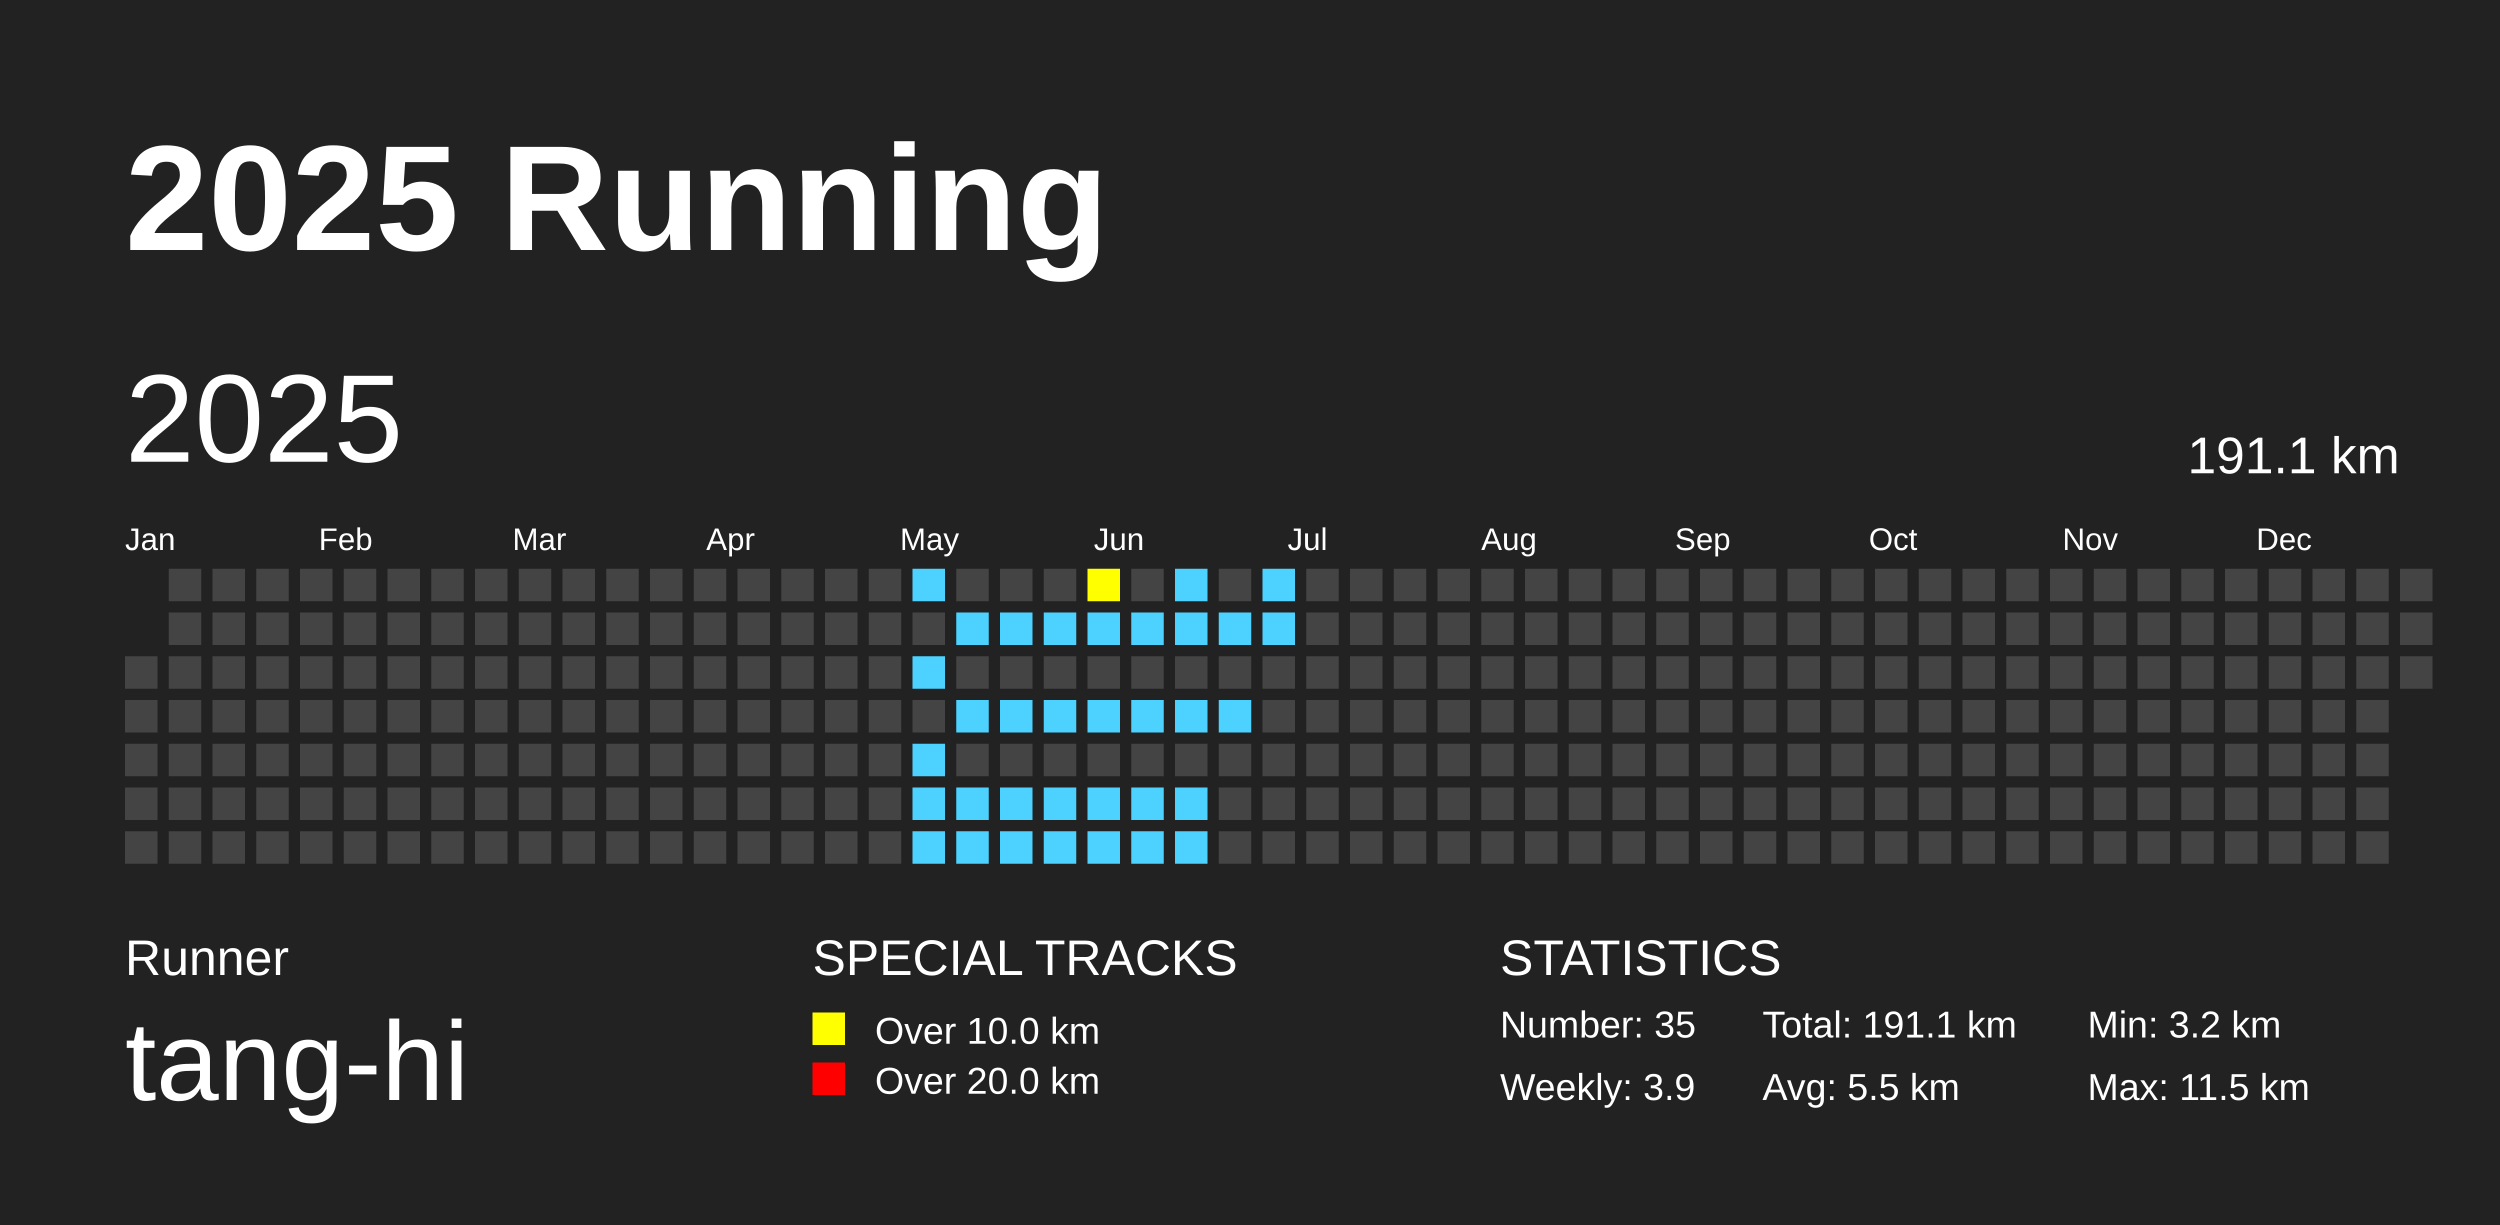
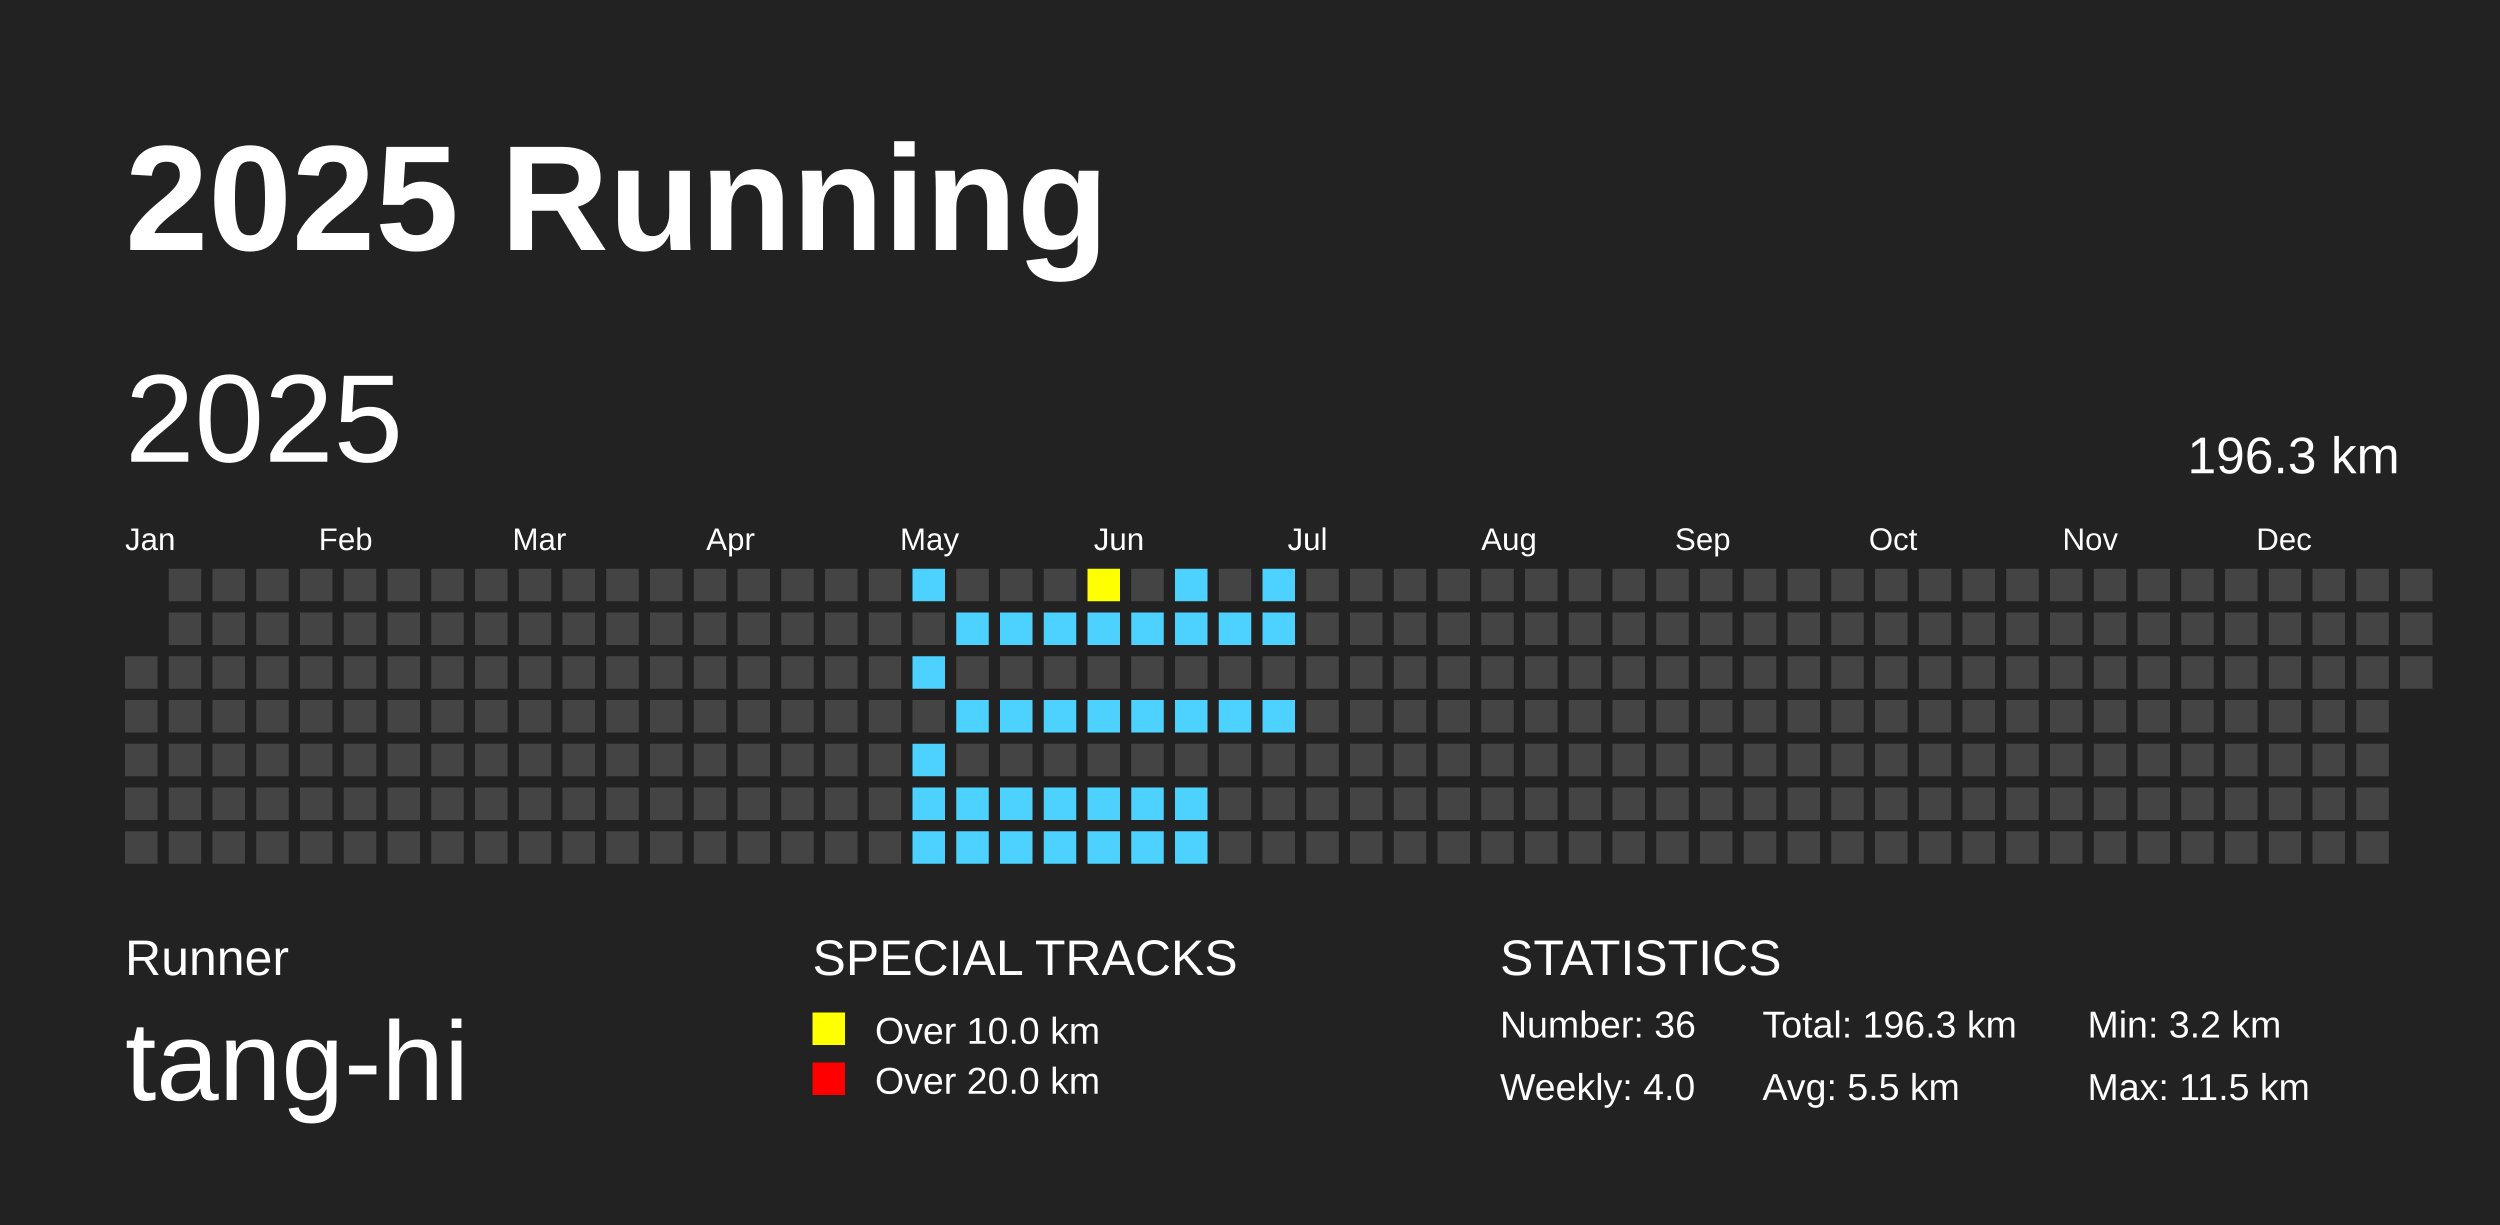
<svg xmlns="http://www.w3.org/2000/svg" baseProfile="full" height="98mm" version="1.1" viewBox="0,0,200,98" width="200mm">
  <defs />
  <rect fill="#222222" height="98" width="200" x="0" y="0" />
  <text fill="#FFFFFF" style="font-size:12px; font-family:Arial; font-weight:bold;" x="10" y="20">2025 Running</text>
  <text fill="#FFFFFF" style="font-size:4px; font-family:Arial" x="10" y="78">Runner</text>
  <text fill="#FFFFFF" style="font-size:9px; font-family:Arial" x="10" y="88">tang-hi</text>
  <text fill="#FFFFFF" style="font-size:4px; font-family:Arial" x="65" y="78">SPECIAL TRACKS</text>
  <rect fill="yellow" height="2.6" width="2.6" x="65" y="81" />
  <text fill="#FFFFFF" style="font-size:3px; font-family:Arial" x="70" y="83.5">Over 10.0 km</text>
  <rect fill="red" height="2.6" width="2.6" x="65" y="85" />
  <text fill="#FFFFFF" style="font-size:3px; font-family:Arial" x="70" y="87.5">Over 20.0 km</text>
  <text fill="#FFFFFF" style="font-size:4px; font-family:Arial" x="120" y="78">STATISTICS</text>
-   <text fill="#FFFFFF" style="font-size:3px; font-family:Arial" x="120" y="83">Number: 35</text>
-   <text fill="#FFFFFF" style="font-size:3px; font-family:Arial" x="120" y="88">Weekly: 3.9</text>
-   <text fill="#FFFFFF" style="font-size:3px; font-family:Arial" x="141" y="83">Total: 191.1 km</text>
+   <text fill="#FFFFFF" style="font-size:3px; font-family:Arial" x="120" y="83">Number: 36</text>
+   <text fill="#FFFFFF" style="font-size:3px; font-family:Arial" x="120" y="88">Weekly: 4.0</text>
+   <text fill="#FFFFFF" style="font-size:3px; font-family:Arial" x="141" y="83">Total: 196.3 km</text>
  <text fill="#FFFFFF" style="font-size:3px; font-family:Arial" x="141" y="88">Avg: 5.5 km</text>
  <text fill="#FFFFFF" style="font-size:3px; font-family:Arial" x="167" y="83">Min: 3.2 km</text>
  <text fill="#FFFFFF" style="font-size:3px; font-family:Arial" x="167" y="88">Max: 11.5 km</text>
  <text dominant-baseline="hanging" fill="#FFFFFF" style="font-size:10.0px; font-family:Arial;" x="10" y="30">2025</text>
-   <text dominant-baseline="hanging" fill="#FFFFFF" style="font-size:4.125px; font-family:Arial;" x="175" y="35">191.1 km</text>
+   <text dominant-baseline="hanging" fill="#FFFFFF" style="font-size:4.125px; font-family:Arial;" x="175" y="35">196.3 km</text>
  <text fill="#FFFFFF" style="font-size:2.5px; font-family:Arial" x="10.0" y="44">Jan</text>
  <text fill="#FFFFFF" style="font-size:2.5px; font-family:Arial" x="25.5" y="44">Feb</text>
  <text fill="#FFFFFF" style="font-size:2.5px; font-family:Arial" x="41.0" y="44">Mar</text>
  <text fill="#FFFFFF" style="font-size:2.5px; font-family:Arial" x="56.5" y="44">Apr</text>
  <text fill="#FFFFFF" style="font-size:2.5px; font-family:Arial" x="72.0" y="44">May</text>
  <text fill="#FFFFFF" style="font-size:2.5px; font-family:Arial" x="87.5" y="44">Jun</text>
  <text fill="#FFFFFF" style="font-size:2.5px; font-family:Arial" x="103.0" y="44">Jul</text>
  <text fill="#FFFFFF" style="font-size:2.5px; font-family:Arial" x="118.5" y="44">Aug</text>
  <text fill="#FFFFFF" style="font-size:2.5px; font-family:Arial" x="134.0" y="44">Sep</text>
  <text fill="#FFFFFF" style="font-size:2.5px; font-family:Arial" x="149.5" y="44">Oct</text>
  <text fill="#FFFFFF" style="font-size:2.5px; font-family:Arial" x="165.0" y="44">Nov</text>
  <text fill="#FFFFFF" style="font-size:2.5px; font-family:Arial" x="180.5" y="44">Dec</text>
  <rect fill="#444444" height="2.6" width="2.6" x="10.0" y="52.5" />
  <rect fill="#444444" height="2.6" width="2.6" x="10.0" y="56.0" />
  <rect fill="#444444" height="2.6" width="2.6" x="10.0" y="59.5" />
  <rect fill="#444444" height="2.6" width="2.6" x="10.0" y="63.0" />
  <rect fill="#444444" height="2.6" width="2.6" x="10.0" y="66.5" />
  <rect fill="#444444" height="2.6" width="2.6" x="13.5" y="45.5" />
  <rect fill="#444444" height="2.6" width="2.6" x="13.5" y="49.0" />
  <rect fill="#444444" height="2.6" width="2.6" x="13.5" y="52.5" />
  <rect fill="#444444" height="2.6" width="2.6" x="13.5" y="56.0" />
  <rect fill="#444444" height="2.6" width="2.6" x="13.5" y="59.5" />
  <rect fill="#444444" height="2.6" width="2.6" x="13.5" y="63.0" />
  <rect fill="#444444" height="2.6" width="2.6" x="13.5" y="66.5" />
  <rect fill="#444444" height="2.6" width="2.6" x="17.0" y="45.5" />
  <rect fill="#444444" height="2.6" width="2.6" x="17.0" y="49.0" />
  <rect fill="#444444" height="2.6" width="2.6" x="17.0" y="52.5" />
  <rect fill="#444444" height="2.6" width="2.6" x="17.0" y="56.0" />
  <rect fill="#444444" height="2.6" width="2.6" x="17.0" y="59.5" />
  <rect fill="#444444" height="2.6" width="2.6" x="17.0" y="63.0" />
  <rect fill="#444444" height="2.6" width="2.6" x="17.0" y="66.5" />
  <rect fill="#444444" height="2.6" width="2.6" x="20.5" y="45.5" />
  <rect fill="#444444" height="2.6" width="2.6" x="20.5" y="49.0" />
  <rect fill="#444444" height="2.6" width="2.6" x="20.5" y="52.5" />
  <rect fill="#444444" height="2.6" width="2.6" x="20.5" y="56.0" />
  <rect fill="#444444" height="2.6" width="2.6" x="20.5" y="59.5" />
  <rect fill="#444444" height="2.6" width="2.6" x="20.5" y="63.0" />
  <rect fill="#444444" height="2.6" width="2.6" x="20.5" y="66.5" />
  <rect fill="#444444" height="2.6" width="2.6" x="24.0" y="45.5" />
  <rect fill="#444444" height="2.6" width="2.6" x="24.0" y="49.0" />
  <rect fill="#444444" height="2.6" width="2.6" x="24.0" y="52.5" />
  <rect fill="#444444" height="2.6" width="2.6" x="24.0" y="56.0" />
  <rect fill="#444444" height="2.6" width="2.6" x="24.0" y="59.5" />
  <rect fill="#444444" height="2.6" width="2.6" x="24.0" y="63.0" />
  <rect fill="#444444" height="2.6" width="2.6" x="24.0" y="66.5" />
  <rect fill="#444444" height="2.6" width="2.6" x="27.5" y="45.5" />
  <rect fill="#444444" height="2.6" width="2.6" x="27.5" y="49.0" />
  <rect fill="#444444" height="2.6" width="2.6" x="27.5" y="52.5" />
  <rect fill="#444444" height="2.6" width="2.6" x="27.5" y="56.0" />
  <rect fill="#444444" height="2.6" width="2.6" x="27.5" y="59.5" />
  <rect fill="#444444" height="2.6" width="2.6" x="27.5" y="63.0" />
  <rect fill="#444444" height="2.6" width="2.6" x="27.5" y="66.5" />
  <rect fill="#444444" height="2.6" width="2.6" x="31.0" y="45.5" />
  <rect fill="#444444" height="2.6" width="2.6" x="31.0" y="49.0" />
  <rect fill="#444444" height="2.6" width="2.6" x="31.0" y="52.5" />
  <rect fill="#444444" height="2.6" width="2.6" x="31.0" y="56.0" />
  <rect fill="#444444" height="2.6" width="2.6" x="31.0" y="59.5" />
  <rect fill="#444444" height="2.6" width="2.6" x="31.0" y="63.0" />
  <rect fill="#444444" height="2.6" width="2.6" x="31.0" y="66.5" />
  <rect fill="#444444" height="2.6" width="2.6" x="34.5" y="45.5" />
  <rect fill="#444444" height="2.6" width="2.6" x="34.5" y="49.0" />
  <rect fill="#444444" height="2.6" width="2.6" x="34.5" y="52.5" />
  <rect fill="#444444" height="2.6" width="2.6" x="34.5" y="56.0" />
  <rect fill="#444444" height="2.6" width="2.6" x="34.5" y="59.5" />
  <rect fill="#444444" height="2.6" width="2.6" x="34.5" y="63.0" />
  <rect fill="#444444" height="2.6" width="2.6" x="34.5" y="66.5" />
  <rect fill="#444444" height="2.6" width="2.6" x="38.0" y="45.5" />
  <rect fill="#444444" height="2.6" width="2.6" x="38.0" y="49.0" />
  <rect fill="#444444" height="2.6" width="2.6" x="38.0" y="52.5" />
  <rect fill="#444444" height="2.6" width="2.6" x="38.0" y="56.0" />
  <rect fill="#444444" height="2.6" width="2.6" x="38.0" y="59.5" />
  <rect fill="#444444" height="2.6" width="2.6" x="38.0" y="63.0" />
  <rect fill="#444444" height="2.6" width="2.6" x="38.0" y="66.5" />
  <rect fill="#444444" height="2.6" width="2.6" x="41.5" y="45.5" />
  <rect fill="#444444" height="2.6" width="2.6" x="41.5" y="49.0" />
  <rect fill="#444444" height="2.6" width="2.6" x="41.5" y="52.5" />
  <rect fill="#444444" height="2.6" width="2.6" x="41.5" y="56.0" />
  <rect fill="#444444" height="2.6" width="2.6" x="41.5" y="59.5" />
  <rect fill="#444444" height="2.6" width="2.6" x="41.5" y="63.0" />
  <rect fill="#444444" height="2.6" width="2.6" x="41.5" y="66.5" />
  <rect fill="#444444" height="2.6" width="2.6" x="45.0" y="45.5" />
  <rect fill="#444444" height="2.6" width="2.6" x="45.0" y="49.0" />
  <rect fill="#444444" height="2.6" width="2.6" x="45.0" y="52.5" />
  <rect fill="#444444" height="2.6" width="2.6" x="45.0" y="56.0" />
  <rect fill="#444444" height="2.6" width="2.6" x="45.0" y="59.5" />
  <rect fill="#444444" height="2.6" width="2.6" x="45.0" y="63.0" />
  <rect fill="#444444" height="2.6" width="2.6" x="45.0" y="66.5" />
  <rect fill="#444444" height="2.6" width="2.6" x="48.5" y="45.5" />
  <rect fill="#444444" height="2.6" width="2.6" x="48.5" y="49.0" />
  <rect fill="#444444" height="2.6" width="2.6" x="48.5" y="52.5" />
  <rect fill="#444444" height="2.6" width="2.6" x="48.5" y="56.0" />
  <rect fill="#444444" height="2.6" width="2.6" x="48.5" y="59.5" />
  <rect fill="#444444" height="2.6" width="2.6" x="48.5" y="63.0" />
  <rect fill="#444444" height="2.6" width="2.6" x="48.5" y="66.5" />
  <rect fill="#444444" height="2.6" width="2.6" x="52.0" y="45.5" />
  <rect fill="#444444" height="2.6" width="2.6" x="52.0" y="49.0" />
  <rect fill="#444444" height="2.6" width="2.6" x="52.0" y="52.5" />
  <rect fill="#444444" height="2.6" width="2.6" x="52.0" y="56.0" />
  <rect fill="#444444" height="2.6" width="2.6" x="52.0" y="59.5" />
  <rect fill="#444444" height="2.6" width="2.6" x="52.0" y="63.0" />
  <rect fill="#444444" height="2.6" width="2.6" x="52.0" y="66.5" />
  <rect fill="#444444" height="2.6" width="2.6" x="55.5" y="45.5" />
  <rect fill="#444444" height="2.6" width="2.6" x="55.5" y="49.0" />
  <rect fill="#444444" height="2.6" width="2.6" x="55.5" y="52.5" />
  <rect fill="#444444" height="2.6" width="2.6" x="55.5" y="56.0" />
  <rect fill="#444444" height="2.6" width="2.6" x="55.5" y="59.5" />
  <rect fill="#444444" height="2.6" width="2.6" x="55.5" y="63.0" />
  <rect fill="#444444" height="2.6" width="2.6" x="55.5" y="66.5" />
  <rect fill="#444444" height="2.6" width="2.6" x="59.0" y="45.5" />
  <rect fill="#444444" height="2.6" width="2.6" x="59.0" y="49.0" />
  <rect fill="#444444" height="2.6" width="2.6" x="59.0" y="52.5" />
  <rect fill="#444444" height="2.6" width="2.6" x="59.0" y="56.0" />
  <rect fill="#444444" height="2.6" width="2.6" x="59.0" y="59.5" />
  <rect fill="#444444" height="2.6" width="2.6" x="59.0" y="63.0" />
  <rect fill="#444444" height="2.6" width="2.6" x="59.0" y="66.5" />
  <rect fill="#444444" height="2.6" width="2.6" x="62.5" y="45.5" />
  <rect fill="#444444" height="2.6" width="2.6" x="62.5" y="49.0" />
  <rect fill="#444444" height="2.6" width="2.6" x="62.5" y="52.5" />
  <rect fill="#444444" height="2.6" width="2.6" x="62.5" y="56.0" />
  <rect fill="#444444" height="2.6" width="2.6" x="62.5" y="59.5" />
  <rect fill="#444444" height="2.6" width="2.6" x="62.5" y="63.0" />
  <rect fill="#444444" height="2.6" width="2.6" x="62.5" y="66.5" />
  <rect fill="#444444" height="2.6" width="2.6" x="66.0" y="45.5" />
  <rect fill="#444444" height="2.6" width="2.6" x="66.0" y="49.0" />
  <rect fill="#444444" height="2.6" width="2.6" x="66.0" y="52.5" />
  <rect fill="#444444" height="2.6" width="2.6" x="66.0" y="56.0" />
  <rect fill="#444444" height="2.6" width="2.6" x="66.0" y="59.5" />
  <rect fill="#444444" height="2.6" width="2.6" x="66.0" y="63.0" />
  <rect fill="#444444" height="2.6" width="2.6" x="66.0" y="66.5" />
  <rect fill="#444444" height="2.6" width="2.6" x="69.5" y="45.5" />
  <rect fill="#444444" height="2.6" width="2.6" x="69.5" y="49.0" />
  <rect fill="#444444" height="2.6" width="2.6" x="69.5" y="52.5" />
  <rect fill="#444444" height="2.6" width="2.6" x="69.5" y="56.0" />
  <rect fill="#444444" height="2.6" width="2.6" x="69.5" y="59.5" />
  <rect fill="#444444" height="2.6" width="2.6" x="69.5" y="63.0" />
  <rect fill="#444444" height="2.6" width="2.6" x="69.5" y="66.5" />
  <rect fill="#4DD2FF" height="2.6" width="2.6" x="73.0" y="45.5" />
  <rect fill="#444444" height="2.6" width="2.6" x="73.0" y="49.0" />
  <rect fill="#4DD2FF" height="2.6" width="2.6" x="73.0" y="52.5" />
  <rect fill="#444444" height="2.6" width="2.6" x="73.0" y="56.0" />
  <rect fill="#4DD2FF" height="2.6" width="2.6" x="73.0" y="59.5" />
  <rect fill="#4DD2FF" height="2.6" width="2.6" x="73.0" y="63.0" />
  <rect fill="#4DD2FF" height="2.6" width="2.6" x="73.0" y="66.5" />
  <rect fill="#444444" height="2.6" width="2.6" x="76.5" y="45.5" />
  <rect fill="#4DD2FF" height="2.6" width="2.6" x="76.5" y="49.0" />
  <rect fill="#444444" height="2.6" width="2.6" x="76.5" y="52.5" />
  <rect fill="#4DD2FF" height="2.6" width="2.6" x="76.5" y="56.0" />
  <rect fill="#444444" height="2.6" width="2.6" x="76.5" y="59.5" />
  <rect fill="#4DD2FF" height="2.6" width="2.6" x="76.5" y="63.0" />
  <rect fill="#4DD2FF" height="2.6" width="2.6" x="76.5" y="66.5" />
  <rect fill="#444444" height="2.6" width="2.6" x="80.0" y="45.5" />
  <rect fill="#4DD2FF" height="2.6" width="2.6" x="80.0" y="49.0" />
  <rect fill="#444444" height="2.6" width="2.6" x="80.0" y="52.5" />
  <rect fill="#4DD2FF" height="2.6" width="2.6" x="80.0" y="56.0" />
  <rect fill="#444444" height="2.6" width="2.6" x="80.0" y="59.5" />
  <rect fill="#4DD2FF" height="2.6" width="2.6" x="80.0" y="63.0" />
  <rect fill="#4DD2FF" height="2.6" width="2.6" x="80.0" y="66.5" />
  <rect fill="#444444" height="2.6" width="2.6" x="83.5" y="45.5" />
  <rect fill="#4DD2FF" height="2.6" width="2.6" x="83.5" y="49.0" />
  <rect fill="#444444" height="2.6" width="2.6" x="83.5" y="52.5" />
  <rect fill="#4DD2FF" height="2.6" width="2.6" x="83.5" y="56.0" />
  <rect fill="#444444" height="2.6" width="2.6" x="83.5" y="59.5" />
  <rect fill="#4DD2FF" height="2.6" width="2.6" x="83.5" y="63.0" />
  <rect fill="#4DD2FF" height="2.6" width="2.6" x="83.5" y="66.5" />
  <rect fill="yellow" height="2.6" width="2.6" x="87.0" y="45.5" />
  <rect fill="#4DD2FF" height="2.6" width="2.6" x="87.0" y="49.0" />
  <rect fill="#444444" height="2.6" width="2.6" x="87.0" y="52.5" />
  <rect fill="#4DD2FF" height="2.6" width="2.6" x="87.0" y="56.0" />
  <rect fill="#444444" height="2.6" width="2.6" x="87.0" y="59.5" />
  <rect fill="#4DD2FF" height="2.6" width="2.6" x="87.0" y="63.0" />
  <rect fill="#4DD2FF" height="2.6" width="2.6" x="87.0" y="66.5" />
  <rect fill="#444444" height="2.6" width="2.6" x="90.5" y="45.5" />
  <rect fill="#4DD2FF" height="2.6" width="2.6" x="90.5" y="49.0" />
  <rect fill="#444444" height="2.6" width="2.6" x="90.5" y="52.5" />
  <rect fill="#4DD2FF" height="2.6" width="2.6" x="90.5" y="56.0" />
  <rect fill="#444444" height="2.6" width="2.6" x="90.5" y="59.5" />
  <rect fill="#4DD2FF" height="2.6" width="2.6" x="90.5" y="63.0" />
  <rect fill="#4DD2FF" height="2.6" width="2.6" x="90.5" y="66.5" />
  <rect fill="#4DD2FF" height="2.6" width="2.6" x="94.0" y="45.5" />
  <rect fill="#4DD2FF" height="2.6" width="2.6" x="94.0" y="49.0" />
  <rect fill="#444444" height="2.6" width="2.6" x="94.0" y="52.5" />
  <rect fill="#4DD2FF" height="2.6" width="2.6" x="94.0" y="56.0" />
  <rect fill="#444444" height="2.6" width="2.6" x="94.0" y="59.5" />
  <rect fill="#4DD2FF" height="2.6" width="2.6" x="94.0" y="63.0" />
  <rect fill="#4DD2FF" height="2.6" width="2.6" x="94.0" y="66.5" />
  <rect fill="#444444" height="2.6" width="2.6" x="97.5" y="45.5" />
  <rect fill="#4DD2FF" height="2.6" width="2.6" x="97.5" y="49.0" />
  <rect fill="#444444" height="2.6" width="2.6" x="97.5" y="52.5" />
  <rect fill="#4DD2FF" height="2.6" width="2.6" x="97.5" y="56.0" />
  <rect fill="#444444" height="2.6" width="2.6" x="97.5" y="59.5" />
  <rect fill="#444444" height="2.6" width="2.6" x="97.5" y="63.0" />
  <rect fill="#444444" height="2.6" width="2.6" x="97.5" y="66.5" />
  <rect fill="#4DD2FF" height="2.6" width="2.6" x="101.0" y="45.5" />
  <rect fill="#4DD2FF" height="2.6" width="2.6" x="101.0" y="49.0" />
  <rect fill="#444444" height="2.6" width="2.6" x="101.0" y="52.5" />
-   <rect fill="#444444" height="2.6" width="2.6" x="101.0" y="56.0" />
+   <rect fill="#4DD2FF" height="2.6" width="2.6" x="101.0" y="56.0" />
  <rect fill="#444444" height="2.6" width="2.6" x="101.0" y="59.5" />
  <rect fill="#444444" height="2.6" width="2.6" x="101.0" y="63.0" />
  <rect fill="#444444" height="2.6" width="2.6" x="101.0" y="66.5" />
  <rect fill="#444444" height="2.6" width="2.6" x="104.5" y="45.5" />
  <rect fill="#444444" height="2.6" width="2.6" x="104.5" y="49.0" />
  <rect fill="#444444" height="2.6" width="2.6" x="104.5" y="52.5" />
  <rect fill="#444444" height="2.6" width="2.6" x="104.5" y="56.0" />
  <rect fill="#444444" height="2.6" width="2.6" x="104.5" y="59.5" />
  <rect fill="#444444" height="2.6" width="2.6" x="104.5" y="63.0" />
  <rect fill="#444444" height="2.6" width="2.6" x="104.5" y="66.5" />
  <rect fill="#444444" height="2.6" width="2.6" x="108.0" y="45.5" />
  <rect fill="#444444" height="2.6" width="2.6" x="108.0" y="49.0" />
  <rect fill="#444444" height="2.6" width="2.6" x="108.0" y="52.5" />
  <rect fill="#444444" height="2.6" width="2.6" x="108.0" y="56.0" />
  <rect fill="#444444" height="2.6" width="2.6" x="108.0" y="59.5" />
  <rect fill="#444444" height="2.6" width="2.6" x="108.0" y="63.0" />
  <rect fill="#444444" height="2.6" width="2.6" x="108.0" y="66.5" />
  <rect fill="#444444" height="2.6" width="2.6" x="111.5" y="45.5" />
  <rect fill="#444444" height="2.6" width="2.6" x="111.5" y="49.0" />
  <rect fill="#444444" height="2.6" width="2.6" x="111.5" y="52.5" />
  <rect fill="#444444" height="2.6" width="2.6" x="111.5" y="56.0" />
  <rect fill="#444444" height="2.6" width="2.6" x="111.5" y="59.5" />
  <rect fill="#444444" height="2.6" width="2.6" x="111.5" y="63.0" />
  <rect fill="#444444" height="2.6" width="2.6" x="111.5" y="66.5" />
  <rect fill="#444444" height="2.6" width="2.6" x="115.0" y="45.5" />
  <rect fill="#444444" height="2.6" width="2.6" x="115.0" y="49.0" />
  <rect fill="#444444" height="2.6" width="2.6" x="115.0" y="52.5" />
  <rect fill="#444444" height="2.6" width="2.6" x="115.0" y="56.0" />
  <rect fill="#444444" height="2.6" width="2.6" x="115.0" y="59.5" />
  <rect fill="#444444" height="2.6" width="2.6" x="115.0" y="63.0" />
  <rect fill="#444444" height="2.6" width="2.6" x="115.0" y="66.5" />
  <rect fill="#444444" height="2.6" width="2.6" x="118.5" y="45.5" />
  <rect fill="#444444" height="2.6" width="2.6" x="118.5" y="49.0" />
  <rect fill="#444444" height="2.6" width="2.6" x="118.5" y="52.5" />
  <rect fill="#444444" height="2.6" width="2.6" x="118.5" y="56.0" />
  <rect fill="#444444" height="2.6" width="2.6" x="118.5" y="59.5" />
  <rect fill="#444444" height="2.6" width="2.6" x="118.5" y="63.0" />
  <rect fill="#444444" height="2.6" width="2.6" x="118.5" y="66.5" />
  <rect fill="#444444" height="2.6" width="2.6" x="122.0" y="45.5" />
  <rect fill="#444444" height="2.6" width="2.6" x="122.0" y="49.0" />
  <rect fill="#444444" height="2.6" width="2.6" x="122.0" y="52.5" />
  <rect fill="#444444" height="2.6" width="2.6" x="122.0" y="56.0" />
  <rect fill="#444444" height="2.6" width="2.6" x="122.0" y="59.5" />
  <rect fill="#444444" height="2.6" width="2.6" x="122.0" y="63.0" />
  <rect fill="#444444" height="2.6" width="2.6" x="122.0" y="66.5" />
  <rect fill="#444444" height="2.6" width="2.6" x="125.5" y="45.5" />
  <rect fill="#444444" height="2.6" width="2.6" x="125.5" y="49.0" />
  <rect fill="#444444" height="2.6" width="2.6" x="125.5" y="52.5" />
  <rect fill="#444444" height="2.6" width="2.6" x="125.5" y="56.0" />
  <rect fill="#444444" height="2.6" width="2.6" x="125.5" y="59.5" />
  <rect fill="#444444" height="2.6" width="2.6" x="125.5" y="63.0" />
  <rect fill="#444444" height="2.6" width="2.6" x="125.5" y="66.5" />
  <rect fill="#444444" height="2.6" width="2.6" x="129.0" y="45.5" />
  <rect fill="#444444" height="2.6" width="2.6" x="129.0" y="49.0" />
  <rect fill="#444444" height="2.6" width="2.6" x="129.0" y="52.5" />
  <rect fill="#444444" height="2.6" width="2.6" x="129.0" y="56.0" />
  <rect fill="#444444" height="2.6" width="2.6" x="129.0" y="59.5" />
  <rect fill="#444444" height="2.6" width="2.6" x="129.0" y="63.0" />
  <rect fill="#444444" height="2.6" width="2.6" x="129.0" y="66.5" />
  <rect fill="#444444" height="2.6" width="2.6" x="132.5" y="45.5" />
  <rect fill="#444444" height="2.6" width="2.6" x="132.5" y="49.0" />
  <rect fill="#444444" height="2.6" width="2.6" x="132.5" y="52.5" />
  <rect fill="#444444" height="2.6" width="2.6" x="132.5" y="56.0" />
  <rect fill="#444444" height="2.6" width="2.6" x="132.5" y="59.5" />
  <rect fill="#444444" height="2.6" width="2.6" x="132.5" y="63.0" />
  <rect fill="#444444" height="2.6" width="2.6" x="132.5" y="66.5" />
  <rect fill="#444444" height="2.6" width="2.6" x="136.0" y="45.5" />
  <rect fill="#444444" height="2.6" width="2.6" x="136.0" y="49.0" />
  <rect fill="#444444" height="2.6" width="2.6" x="136.0" y="52.5" />
  <rect fill="#444444" height="2.6" width="2.6" x="136.0" y="56.0" />
  <rect fill="#444444" height="2.6" width="2.6" x="136.0" y="59.5" />
  <rect fill="#444444" height="2.6" width="2.6" x="136.0" y="63.0" />
  <rect fill="#444444" height="2.6" width="2.6" x="136.0" y="66.5" />
  <rect fill="#444444" height="2.6" width="2.6" x="139.5" y="45.5" />
  <rect fill="#444444" height="2.6" width="2.6" x="139.5" y="49.0" />
  <rect fill="#444444" height="2.6" width="2.6" x="139.5" y="52.5" />
  <rect fill="#444444" height="2.6" width="2.6" x="139.5" y="56.0" />
  <rect fill="#444444" height="2.6" width="2.6" x="139.5" y="59.5" />
  <rect fill="#444444" height="2.6" width="2.6" x="139.5" y="63.0" />
  <rect fill="#444444" height="2.6" width="2.6" x="139.5" y="66.5" />
  <rect fill="#444444" height="2.6" width="2.6" x="143.0" y="45.5" />
  <rect fill="#444444" height="2.6" width="2.6" x="143.0" y="49.0" />
  <rect fill="#444444" height="2.6" width="2.6" x="143.0" y="52.5" />
  <rect fill="#444444" height="2.6" width="2.6" x="143.0" y="56.0" />
  <rect fill="#444444" height="2.6" width="2.6" x="143.0" y="59.5" />
  <rect fill="#444444" height="2.6" width="2.6" x="143.0" y="63.0" />
  <rect fill="#444444" height="2.6" width="2.6" x="143.0" y="66.5" />
  <rect fill="#444444" height="2.6" width="2.6" x="146.5" y="45.5" />
  <rect fill="#444444" height="2.6" width="2.6" x="146.5" y="49.0" />
  <rect fill="#444444" height="2.6" width="2.6" x="146.5" y="52.5" />
  <rect fill="#444444" height="2.6" width="2.6" x="146.5" y="56.0" />
  <rect fill="#444444" height="2.6" width="2.6" x="146.5" y="59.5" />
  <rect fill="#444444" height="2.6" width="2.6" x="146.5" y="63.0" />
  <rect fill="#444444" height="2.6" width="2.6" x="146.5" y="66.5" />
  <rect fill="#444444" height="2.6" width="2.6" x="150.0" y="45.5" />
  <rect fill="#444444" height="2.6" width="2.6" x="150.0" y="49.0" />
  <rect fill="#444444" height="2.6" width="2.6" x="150.0" y="52.5" />
  <rect fill="#444444" height="2.6" width="2.6" x="150.0" y="56.0" />
  <rect fill="#444444" height="2.6" width="2.6" x="150.0" y="59.5" />
  <rect fill="#444444" height="2.6" width="2.6" x="150.0" y="63.0" />
  <rect fill="#444444" height="2.6" width="2.6" x="150.0" y="66.5" />
  <rect fill="#444444" height="2.6" width="2.6" x="153.5" y="45.5" />
  <rect fill="#444444" height="2.6" width="2.6" x="153.5" y="49.0" />
  <rect fill="#444444" height="2.6" width="2.6" x="153.5" y="52.5" />
  <rect fill="#444444" height="2.6" width="2.6" x="153.5" y="56.0" />
  <rect fill="#444444" height="2.6" width="2.6" x="153.5" y="59.5" />
  <rect fill="#444444" height="2.6" width="2.6" x="153.5" y="63.0" />
  <rect fill="#444444" height="2.6" width="2.6" x="153.5" y="66.5" />
  <rect fill="#444444" height="2.6" width="2.6" x="157.0" y="45.5" />
  <rect fill="#444444" height="2.6" width="2.6" x="157.0" y="49.0" />
  <rect fill="#444444" height="2.6" width="2.6" x="157.0" y="52.5" />
  <rect fill="#444444" height="2.6" width="2.6" x="157.0" y="56.0" />
  <rect fill="#444444" height="2.6" width="2.6" x="157.0" y="59.5" />
  <rect fill="#444444" height="2.6" width="2.6" x="157.0" y="63.0" />
  <rect fill="#444444" height="2.6" width="2.6" x="157.0" y="66.5" />
  <rect fill="#444444" height="2.6" width="2.6" x="160.5" y="45.5" />
  <rect fill="#444444" height="2.6" width="2.6" x="160.5" y="49.0" />
  <rect fill="#444444" height="2.6" width="2.6" x="160.5" y="52.5" />
  <rect fill="#444444" height="2.6" width="2.6" x="160.5" y="56.0" />
  <rect fill="#444444" height="2.6" width="2.6" x="160.5" y="59.5" />
  <rect fill="#444444" height="2.6" width="2.6" x="160.5" y="63.0" />
  <rect fill="#444444" height="2.6" width="2.6" x="160.5" y="66.5" />
  <rect fill="#444444" height="2.6" width="2.6" x="164.0" y="45.5" />
  <rect fill="#444444" height="2.6" width="2.6" x="164.0" y="49.0" />
  <rect fill="#444444" height="2.6" width="2.6" x="164.0" y="52.5" />
  <rect fill="#444444" height="2.6" width="2.6" x="164.0" y="56.0" />
  <rect fill="#444444" height="2.6" width="2.6" x="164.0" y="59.5" />
  <rect fill="#444444" height="2.6" width="2.6" x="164.0" y="63.0" />
  <rect fill="#444444" height="2.6" width="2.6" x="164.0" y="66.5" />
  <rect fill="#444444" height="2.6" width="2.6" x="167.5" y="45.5" />
  <rect fill="#444444" height="2.6" width="2.6" x="167.5" y="49.0" />
  <rect fill="#444444" height="2.6" width="2.6" x="167.5" y="52.5" />
  <rect fill="#444444" height="2.6" width="2.6" x="167.5" y="56.0" />
  <rect fill="#444444" height="2.6" width="2.6" x="167.5" y="59.5" />
  <rect fill="#444444" height="2.6" width="2.6" x="167.5" y="63.0" />
  <rect fill="#444444" height="2.6" width="2.6" x="167.5" y="66.5" />
  <rect fill="#444444" height="2.6" width="2.6" x="171.0" y="45.5" />
  <rect fill="#444444" height="2.6" width="2.6" x="171.0" y="49.0" />
  <rect fill="#444444" height="2.6" width="2.6" x="171.0" y="52.5" />
  <rect fill="#444444" height="2.6" width="2.6" x="171.0" y="56.0" />
  <rect fill="#444444" height="2.6" width="2.6" x="171.0" y="59.5" />
  <rect fill="#444444" height="2.6" width="2.6" x="171.0" y="63.0" />
  <rect fill="#444444" height="2.6" width="2.6" x="171.0" y="66.5" />
  <rect fill="#444444" height="2.6" width="2.6" x="174.5" y="45.5" />
  <rect fill="#444444" height="2.6" width="2.6" x="174.5" y="49.0" />
  <rect fill="#444444" height="2.6" width="2.6" x="174.5" y="52.5" />
  <rect fill="#444444" height="2.6" width="2.6" x="174.5" y="56.0" />
  <rect fill="#444444" height="2.6" width="2.6" x="174.5" y="59.5" />
  <rect fill="#444444" height="2.6" width="2.6" x="174.5" y="63.0" />
  <rect fill="#444444" height="2.6" width="2.6" x="174.5" y="66.5" />
  <rect fill="#444444" height="2.6" width="2.6" x="178.0" y="45.5" />
  <rect fill="#444444" height="2.6" width="2.6" x="178.0" y="49.0" />
  <rect fill="#444444" height="2.6" width="2.6" x="178.0" y="52.5" />
  <rect fill="#444444" height="2.6" width="2.6" x="178.0" y="56.0" />
  <rect fill="#444444" height="2.6" width="2.6" x="178.0" y="59.5" />
  <rect fill="#444444" height="2.6" width="2.6" x="178.0" y="63.0" />
  <rect fill="#444444" height="2.6" width="2.6" x="178.0" y="66.5" />
  <rect fill="#444444" height="2.6" width="2.6" x="181.5" y="45.5" />
  <rect fill="#444444" height="2.6" width="2.6" x="181.5" y="49.0" />
  <rect fill="#444444" height="2.6" width="2.6" x="181.5" y="52.5" />
  <rect fill="#444444" height="2.6" width="2.6" x="181.5" y="56.0" />
  <rect fill="#444444" height="2.6" width="2.6" x="181.5" y="59.5" />
  <rect fill="#444444" height="2.6" width="2.6" x="181.5" y="63.0" />
  <rect fill="#444444" height="2.6" width="2.6" x="181.5" y="66.5" />
  <rect fill="#444444" height="2.6" width="2.6" x="185.0" y="45.5" />
  <rect fill="#444444" height="2.6" width="2.6" x="185.0" y="49.0" />
  <rect fill="#444444" height="2.6" width="2.6" x="185.0" y="52.5" />
  <rect fill="#444444" height="2.6" width="2.6" x="185.0" y="56.0" />
  <rect fill="#444444" height="2.6" width="2.6" x="185.0" y="59.5" />
  <rect fill="#444444" height="2.6" width="2.6" x="185.0" y="63.0" />
  <rect fill="#444444" height="2.6" width="2.6" x="185.0" y="66.5" />
  <rect fill="#444444" height="2.6" width="2.6" x="188.5" y="45.5" />
  <rect fill="#444444" height="2.6" width="2.6" x="188.5" y="49.0" />
  <rect fill="#444444" height="2.6" width="2.6" x="188.5" y="52.5" />
  <rect fill="#444444" height="2.6" width="2.6" x="188.5" y="56.0" />
  <rect fill="#444444" height="2.6" width="2.6" x="188.5" y="59.5" />
  <rect fill="#444444" height="2.6" width="2.6" x="188.5" y="63.0" />
  <rect fill="#444444" height="2.6" width="2.6" x="188.5" y="66.5" />
  <rect fill="#444444" height="2.6" width="2.6" x="192.0" y="45.5" />
  <rect fill="#444444" height="2.6" width="2.6" x="192.0" y="49.0" />
  <rect fill="#444444" height="2.6" width="2.6" x="192.0" y="52.5" />
</svg>
